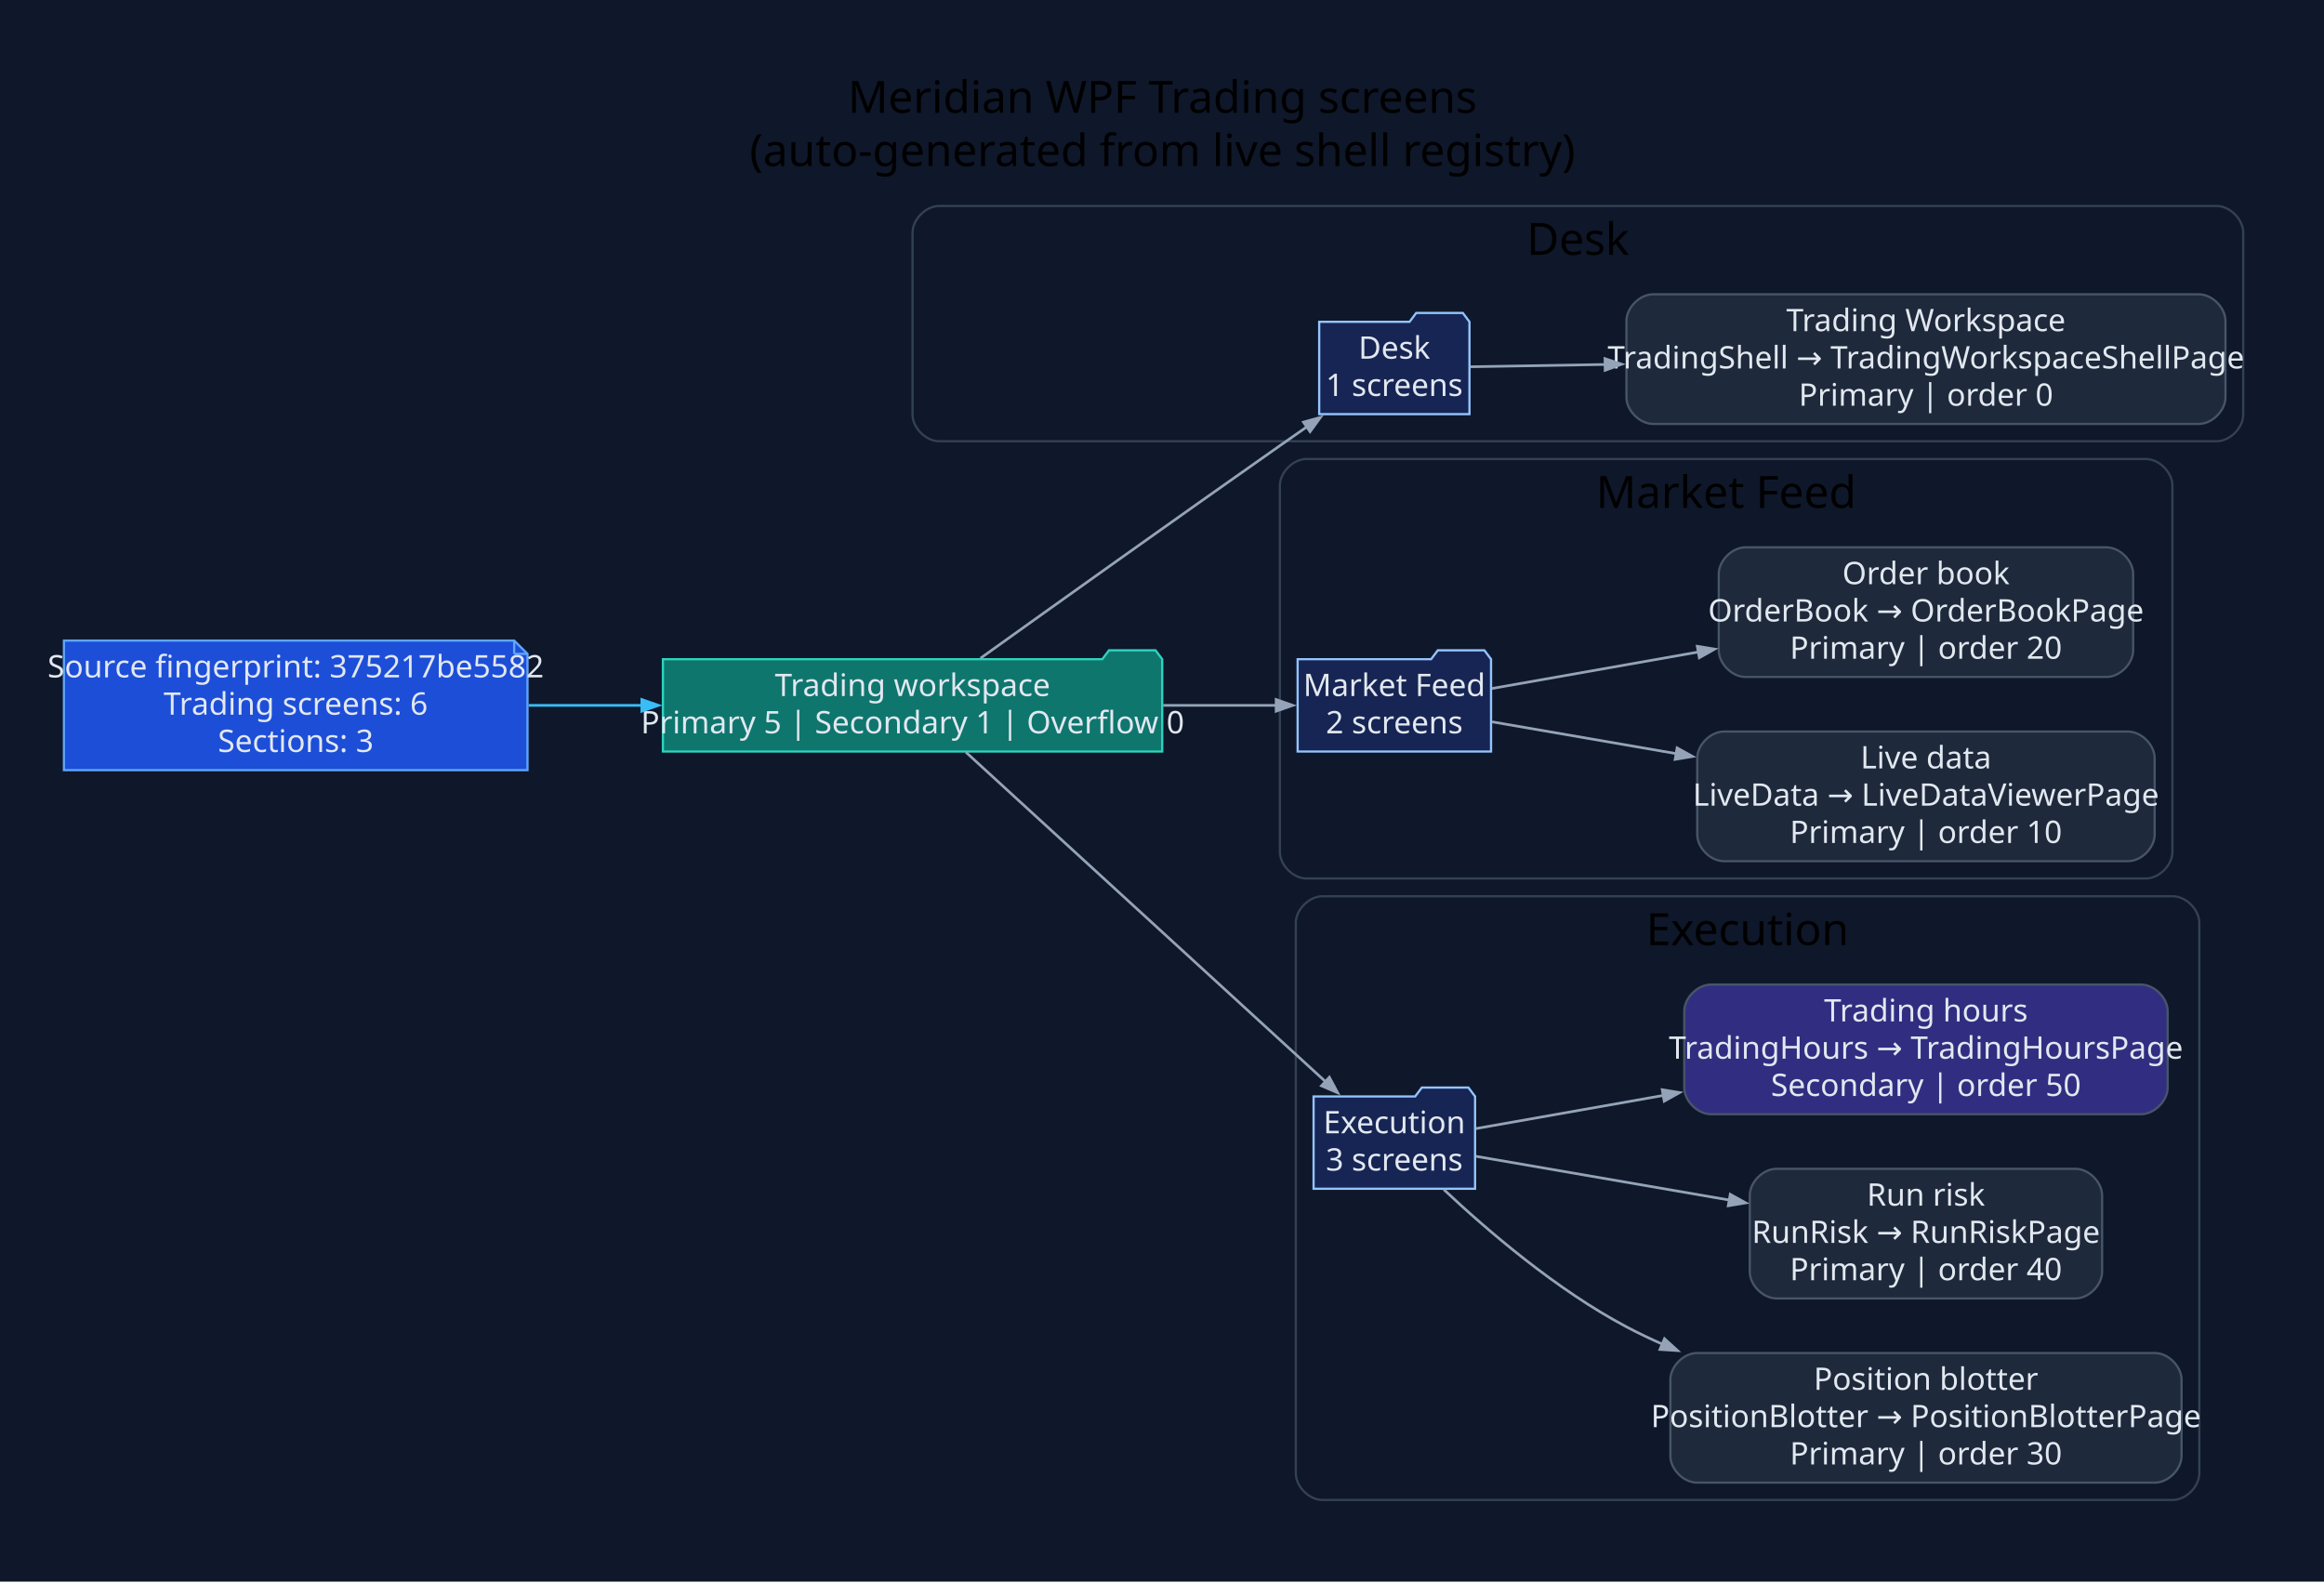
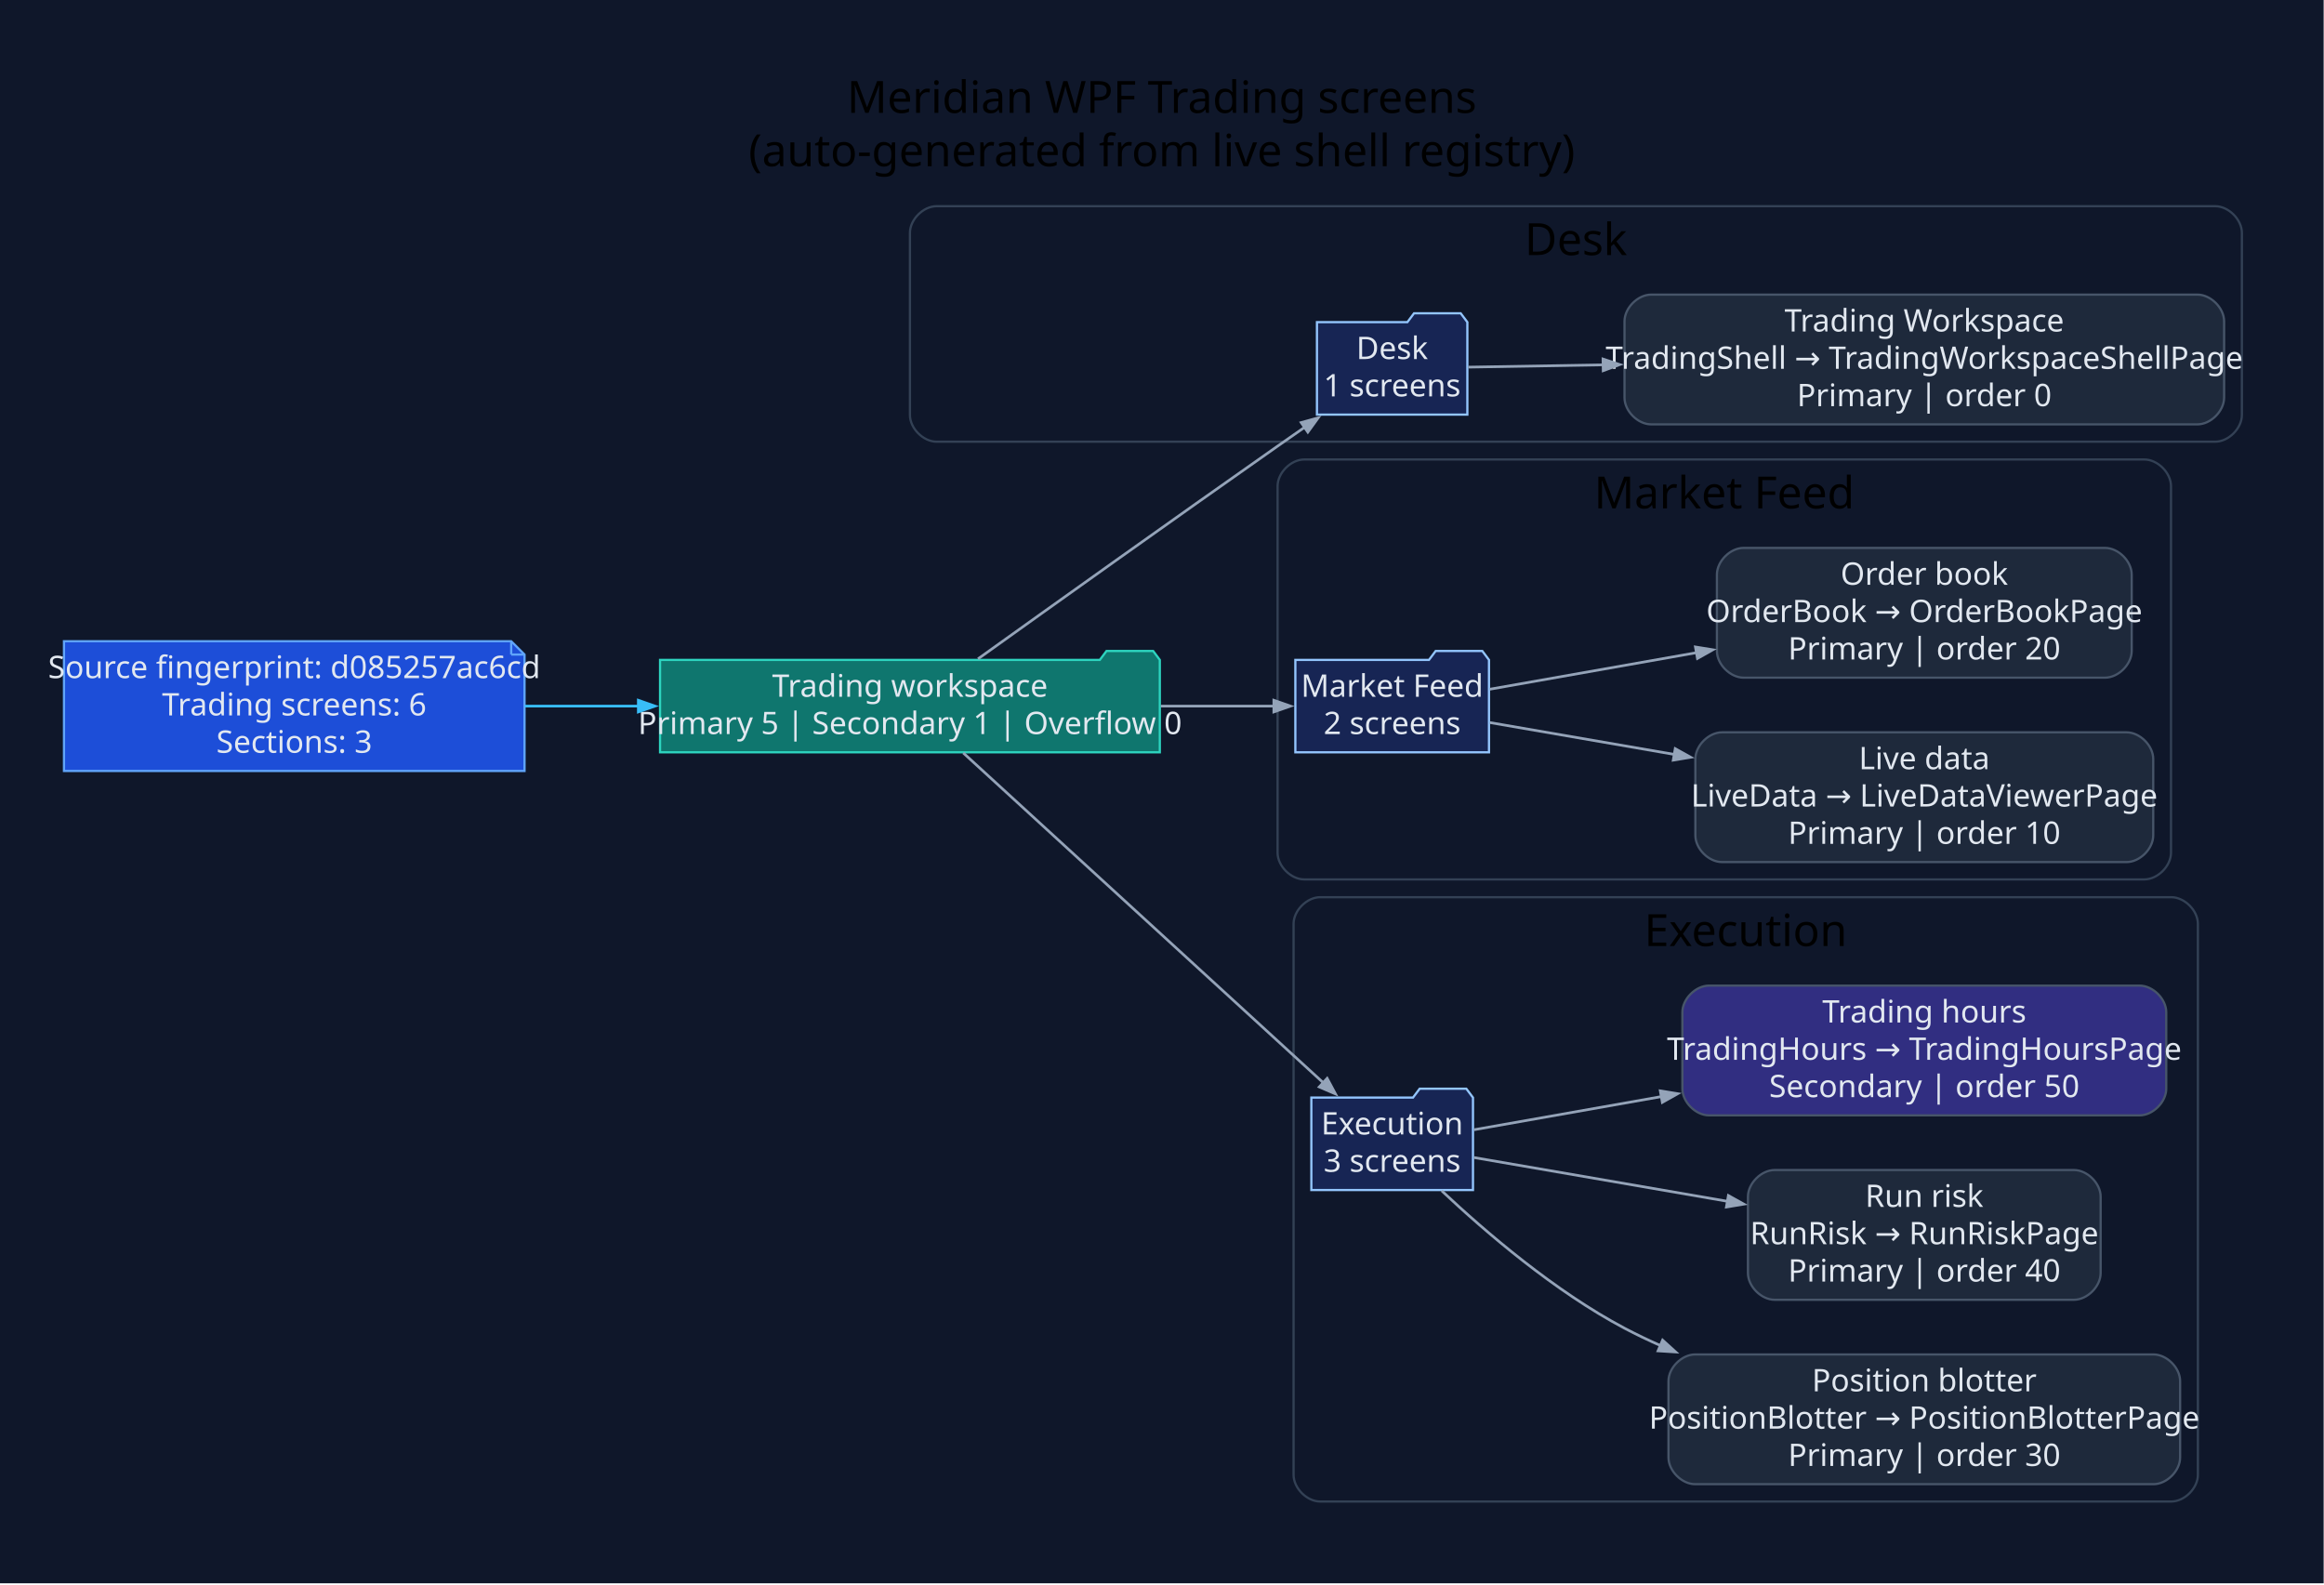
- <svg xmlns="http://www.w3.org/2000/svg" width="1047pt" height="713pt" viewBox="0.00 0.00 1047.00 713.00">
+ <svg xmlns="http://www.w3.org/2000/svg" width="1046pt" height="713pt" viewBox="0.00 0.00 1046.00 713.00">
  <g id="graph0" class="graph" transform="scale(1 1) rotate(0) translate(28.8 683.8)">
-     <polygon fill="#0f172a" stroke="none" points="-28.8,28.8 -28.8,-683.8 1018.61,-683.8 1018.61,28.8 -28.8,28.8" />
-     <text xml:space="preserve" text-anchor="middle" x="494.91" y="-633" font-family="Segoe UI" font-size="20.00">Meridian WPF Trading screens</text>
-     <text xml:space="preserve" text-anchor="middle" x="494.91" y="-609" font-family="Segoe UI" font-size="20.00">(auto-generated from live shell registry)</text>
+     <polygon fill="#0f172a" stroke="none" points="-28.8,28.8 -28.8,-683.8 1017.04,-683.8 1017.04,28.8 -28.8,28.8" />
+     <text xml:space="preserve" text-anchor="middle" x="494.12" y="-633" font-family="Segoe UI" font-size="20.00">Meridian WPF Trading screens</text>
+     <text xml:space="preserve" text-anchor="middle" x="494.12" y="-609" font-family="Segoe UI" font-size="20.00">(auto-generated from live shell registry)</text>
    <g id="clust1" class="cluster">
-       <path fill="#0f172a" stroke="#334155" d="M394.32,-485C394.32,-485 969.81,-485 969.81,-485 975.81,-485 981.81,-491 981.81,-497 981.81,-497 981.81,-579 981.81,-579 981.81,-585 975.81,-591 969.81,-591 969.81,-591 394.32,-591 394.32,-591 388.32,-591 382.32,-585 382.32,-579 382.32,-579 382.32,-497 382.32,-497 382.32,-491 388.32,-485 394.32,-485" />
-       <text xml:space="preserve" text-anchor="middle" x="682.07" y="-569" font-family="Segoe UI" font-size="20.00">Desk</text>
+       <path fill="#0f172a" stroke="#334155" d="M392.75,-485C392.75,-485 968.24,-485 968.24,-485 974.24,-485 980.24,-491 980.24,-497 980.24,-497 980.24,-579 980.24,-579 980.24,-585 974.24,-591 968.24,-591 968.24,-591 392.75,-591 392.75,-591 386.75,-591 380.75,-585 380.75,-579 380.75,-579 380.75,-497 380.75,-497 380.75,-491 386.75,-485 392.75,-485" />
+       <text xml:space="preserve" text-anchor="middle" x="680.49" y="-569" font-family="Segoe UI" font-size="20.00">Desk</text>
    </g>
    <g id="clust2" class="cluster">
-       <path fill="#0f172a" stroke="#334155" d="M559.8,-288C559.8,-288 937.91,-288 937.91,-288 943.91,-288 949.91,-294 949.91,-300 949.91,-300 949.91,-465 949.91,-465 949.91,-471 943.91,-477 937.91,-477 937.91,-477 559.8,-477 559.8,-477 553.8,-477 547.8,-471 547.8,-465 547.8,-465 547.8,-300 547.8,-300 547.8,-294 553.8,-288 559.8,-288" />
-       <text xml:space="preserve" text-anchor="middle" x="748.85" y="-455" font-family="Segoe UI" font-size="20.00">Market Feed</text>
+       <path fill="#0f172a" stroke="#334155" d="M558.22,-288C558.22,-288 936.34,-288 936.34,-288 942.34,-288 948.34,-294 948.34,-300 948.34,-300 948.34,-465 948.34,-465 948.34,-471 942.34,-477 936.34,-477 936.34,-477 558.22,-477 558.22,-477 552.22,-477 546.22,-471 546.22,-465 546.22,-465 546.22,-300 546.22,-300 546.22,-294 552.22,-288 558.22,-288" />
+       <text xml:space="preserve" text-anchor="middle" x="747.28" y="-455" font-family="Segoe UI" font-size="20.00">Market Feed</text>
    </g>
    <g id="clust3" class="cluster">
-       <path fill="#0f172a" stroke="#334155" d="M566.99,-8C566.99,-8 950.02,-8 950.02,-8 956.02,-8 962.02,-14 962.02,-20 962.02,-20 962.02,-268 962.02,-268 962.02,-274 956.02,-280 950.02,-280 950.02,-280 566.99,-280 566.99,-280 560.99,-280 554.99,-274 554.99,-268 554.99,-268 554.99,-20 554.99,-20 554.99,-14 560.99,-8 566.99,-8" />
-       <text xml:space="preserve" text-anchor="middle" x="758.5" y="-258" font-family="Segoe UI" font-size="20.00">Execution</text>
+       <path fill="#0f172a" stroke="#334155" d="M565.42,-8C565.42,-8 948.44,-8 948.44,-8 954.44,-8 960.44,-14 960.44,-20 960.44,-20 960.44,-268 960.44,-268 960.44,-274 954.44,-280 948.44,-280 948.44,-280 565.42,-280 565.42,-280 559.42,-280 553.42,-274 553.42,-268 553.42,-268 553.42,-20 553.42,-20 553.42,-14 559.42,-8 565.42,-8" />
+       <text xml:space="preserve" text-anchor="middle" x="756.93" y="-258" font-family="Segoe UI" font-size="20.00">Execution</text>
    </g>
    <g id="node1" class="node">
-       <polygon fill="#1d4ed8" stroke="#60a5fa" points="202.85,-395.2 0,-395.2 0,-336.8 208.85,-336.8 208.85,-389.2 202.85,-395.2" />
-       <polyline fill="none" stroke="#60a5fa" points="202.85,-395.2 202.85,-389.2" />
-       <polyline fill="none" stroke="#60a5fa" points="208.85,-389.2 202.85,-389.2" />
-       <text xml:space="preserve" text-anchor="middle" x="104.42" y="-378.6" font-family="Segoe UI" font-size="14.00" fill="#e2e8f0">Source fingerprint: 375217be5582</text>
-       <text xml:space="preserve" text-anchor="middle" x="104.42" y="-361.8" font-family="Segoe UI" font-size="14.00" fill="#e2e8f0">Trading screens: 6</text>
-       <text xml:space="preserve" text-anchor="middle" x="104.42" y="-345" font-family="Segoe UI" font-size="14.00" fill="#e2e8f0">Sections: 3</text>
+       <polygon fill="#1d4ed8" stroke="#60a5fa" points="201.28,-395.2 0,-395.2 0,-336.8 207.28,-336.8 207.28,-389.2 201.28,-395.2" />
+       <polyline fill="none" stroke="#60a5fa" points="201.28,-395.2 201.28,-389.2" />
+       <polyline fill="none" stroke="#60a5fa" points="207.28,-389.2 201.28,-389.2" />
+       <text xml:space="preserve" text-anchor="middle" x="103.64" y="-378.6" font-family="Segoe UI" font-size="14.00" fill="#e2e8f0">Source fingerprint: d085257ac6cd</text>
+       <text xml:space="preserve" text-anchor="middle" x="103.64" y="-361.8" font-family="Segoe UI" font-size="14.00" fill="#e2e8f0">Trading screens: 6</text>
+       <text xml:space="preserve" text-anchor="middle" x="103.64" y="-345" font-family="Segoe UI" font-size="14.00" fill="#e2e8f0">Sections: 3</text>
    </g>
    <g id="node2" class="node">
-       <polygon fill="#0f766e" stroke="#2dd4bf" points="494.8,-386.8 491.8,-390.8 470.8,-390.8 467.8,-386.8 269.85,-386.8 269.85,-345.2 494.8,-345.2 494.8,-386.8" />
-       <text xml:space="preserve" text-anchor="middle" x="382.32" y="-370.2" font-family="Segoe UI" font-size="14.00" fill="#e2e8f0">Trading workspace</text>
-       <text xml:space="preserve" text-anchor="middle" x="382.32" y="-353.4" font-family="Segoe UI" font-size="14.00" fill="#e2e8f0">Primary 5 | Secondary 1 | Overflow 0</text>
+       <polygon fill="#0f766e" stroke="#2dd4bf" points="493.22,-386.8 490.22,-390.8 469.22,-390.8 466.22,-386.8 268.28,-386.8 268.28,-345.2 493.22,-345.2 493.22,-386.8" />
+       <text xml:space="preserve" text-anchor="middle" x="380.75" y="-370.2" font-family="Segoe UI" font-size="14.00" fill="#e2e8f0">Trading workspace</text>
+       <text xml:space="preserve" text-anchor="middle" x="380.75" y="-353.4" font-family="Segoe UI" font-size="14.00" fill="#e2e8f0">Primary 5 | Secondary 1 | Overflow 0</text>
    </g>
    <g id="edge1" class="edge">
-       <path fill="none" stroke="#38bdf8" stroke-width="1.2" d="M209.34,-366C226.12,-366 243.61,-366 260.75,-366" />
-       <polygon fill="#38bdf8" stroke="#38bdf8" stroke-width="1.2" points="260.35,-368.63 267.85,-366 260.35,-363.38 260.35,-368.63" />
+       <path fill="none" stroke="#38bdf8" stroke-width="1.2" d="M207.47,-366C224.24,-366 241.74,-366 258.89,-366" />
+       <polygon fill="#38bdf8" stroke="#38bdf8" stroke-width="1.2" points="258.5,-368.63 266,-366 258.5,-363.38 258.5,-368.63" />
    </g>
    <g id="node3" class="node">
-       <polygon fill="#172554" stroke="#93c5fd" points="633.22,-538.8 630.22,-542.8 609.22,-542.8 606.22,-538.8 565.52,-538.8 565.52,-497.2 633.22,-497.2 633.22,-538.8" />
-       <text xml:space="preserve" text-anchor="middle" x="599.37" y="-522.2" font-family="Segoe UI" font-size="14.00" fill="#e2e8f0">Desk</text>
-       <text xml:space="preserve" text-anchor="middle" x="599.37" y="-505.4" font-family="Segoe UI" font-size="14.00" fill="#e2e8f0">1 screens</text>
+       <polygon fill="#172554" stroke="#93c5fd" points="631.64,-538.8 628.64,-542.8 607.64,-542.8 604.64,-538.8 563.94,-538.8 563.94,-497.2 631.64,-497.2 631.64,-538.8" />
+       <text xml:space="preserve" text-anchor="middle" x="597.79" y="-522.2" font-family="Segoe UI" font-size="14.00" fill="#e2e8f0">Desk</text>
+       <text xml:space="preserve" text-anchor="middle" x="597.79" y="-505.4" font-family="Segoe UI" font-size="14.00" fill="#e2e8f0">1 screens</text>
    </g>
    <g id="edge2" class="edge">
-       <path fill="none" stroke="#94a3b8" stroke-width="1.2" d="M412.95,-387.25C445.82,-410.78 500.47,-449.79 547.8,-483 551.78,-485.8 555.96,-488.71 560.12,-491.61" />
-       <polygon fill="#94a3b8" stroke="#94a3b8" stroke-width="1.2" points="558.42,-493.62 566.08,-495.74 561.41,-489.31 558.42,-493.62" />
+       <path fill="none" stroke="#94a3b8" stroke-width="1.2" d="M411.38,-387.25C444.25,-410.78 498.89,-449.79 546.22,-483 550.21,-485.8 554.38,-488.71 558.55,-491.61" />
+       <polygon fill="#94a3b8" stroke="#94a3b8" stroke-width="1.2" points="556.85,-493.62 564.5,-495.74 559.84,-489.31 556.85,-493.62" />
    </g>
    <g id="node5" class="node">
-       <polygon fill="#172554" stroke="#93c5fd" points="642.94,-386.8 639.94,-390.8 618.94,-390.8 615.94,-386.8 555.8,-386.8 555.8,-345.2 642.94,-345.2 642.94,-386.8" />
-       <text xml:space="preserve" text-anchor="middle" x="599.37" y="-370.2" font-family="Segoe UI" font-size="14.00" fill="#e2e8f0">Market Feed</text>
-       <text xml:space="preserve" text-anchor="middle" x="599.37" y="-353.4" font-family="Segoe UI" font-size="14.00" fill="#e2e8f0">2 screens</text>
+       <polygon fill="#172554" stroke="#93c5fd" points="641.37,-386.8 638.37,-390.8 617.37,-390.8 614.37,-386.8 554.22,-386.8 554.22,-345.2 641.37,-345.2 641.37,-386.8" />
+       <text xml:space="preserve" text-anchor="middle" x="597.79" y="-370.2" font-family="Segoe UI" font-size="14.00" fill="#e2e8f0">Market Feed</text>
+       <text xml:space="preserve" text-anchor="middle" x="597.79" y="-353.4" font-family="Segoe UI" font-size="14.00" fill="#e2e8f0">2 screens</text>
    </g>
    <g id="edge4" class="edge">
-       <path fill="none" stroke="#94a3b8" stroke-width="1.2" d="M495.25,-366C513.17,-366 530.92,-366 546.52,-366" />
-       <polygon fill="#94a3b8" stroke="#94a3b8" stroke-width="1.2" points="546.12,-368.63 553.62,-366 546.12,-363.38 546.12,-368.63" />
+       <path fill="none" stroke="#94a3b8" stroke-width="1.2" d="M493.68,-366C511.6,-366 529.35,-366 544.94,-366" />
+       <polygon fill="#94a3b8" stroke="#94a3b8" stroke-width="1.2" points="544.54,-368.63 552.04,-366 544.54,-363.38 544.54,-368.63" />
    </g>
    <g id="node8" class="node">
-       <polygon fill="#172554" stroke="#93c5fd" points="635.75,-189.8 632.75,-193.8 611.75,-193.8 608.75,-189.8 562.99,-189.8 562.99,-148.2 635.75,-148.2 635.75,-189.8" />
-       <text xml:space="preserve" text-anchor="middle" x="599.37" y="-173.2" font-family="Segoe UI" font-size="14.00" fill="#e2e8f0">Execution</text>
-       <text xml:space="preserve" text-anchor="middle" x="599.37" y="-156.4" font-family="Segoe UI" font-size="14.00" fill="#e2e8f0">3 screens</text>
+       <polygon fill="#172554" stroke="#93c5fd" points="634.17,-189.8 631.17,-193.8 610.17,-193.8 607.17,-189.8 561.42,-189.8 561.42,-148.2 634.17,-148.2 634.17,-189.8" />
+       <text xml:space="preserve" text-anchor="middle" x="597.79" y="-173.2" font-family="Segoe UI" font-size="14.00" fill="#e2e8f0">Execution</text>
+       <text xml:space="preserve" text-anchor="middle" x="597.79" y="-156.4" font-family="Segoe UI" font-size="14.00" fill="#e2e8f0">3 screens</text>
    </g>
    <g id="edge7" class="edge">
-       <path fill="none" stroke="#94a3b8" stroke-width="1.2" d="M406.34,-344.92C445.52,-309.02 525.16,-236.06 568.55,-196.31" />
-       <polygon fill="#94a3b8" stroke="#94a3b8" stroke-width="1.2" points="570.1,-198.46 573.85,-191.46 566.55,-194.59 570.1,-198.46" />
+       <path fill="none" stroke="#94a3b8" stroke-width="1.2" d="M404.76,-344.92C443.95,-309.02 523.59,-236.06 566.98,-196.31" />
+       <polygon fill="#94a3b8" stroke="#94a3b8" stroke-width="1.2" points="568.53,-198.46 572.28,-191.46 564.98,-194.59 568.53,-198.46" />
    </g>
    <g id="node4" class="node">
-       <path fill="#1e293b" stroke="#475569" d="M961.81,-551.2C961.81,-551.2 715.94,-551.2 715.94,-551.2 709.94,-551.2 703.94,-545.2 703.94,-539.2 703.94,-539.2 703.94,-504.8 703.94,-504.8 703.94,-498.8 709.94,-492.8 715.94,-492.8 715.94,-492.8 961.81,-492.8 961.81,-492.8 967.81,-492.8 973.81,-498.8 973.81,-504.8 973.81,-504.8 973.81,-539.2 973.81,-539.2 973.81,-545.2 967.81,-551.2 961.81,-551.2" />
-       <text xml:space="preserve" text-anchor="middle" x="838.87" y="-534.6" font-family="Segoe UI" font-size="14.00" fill="#e2e8f0">Trading Workspace</text>
-       <text xml:space="preserve" text-anchor="middle" x="838.87" y="-517.8" font-family="Segoe UI" font-size="14.00" fill="#e2e8f0">TradingShell → TradingWorkspaceShellPage</text>
-       <text xml:space="preserve" text-anchor="middle" x="838.87" y="-501" font-family="Segoe UI" font-size="14.00" fill="#e2e8f0">Primary | order 0</text>
+       <path fill="#1e293b" stroke="#475569" d="M960.24,-551.2C960.24,-551.2 714.37,-551.2 714.37,-551.2 708.37,-551.2 702.37,-545.2 702.37,-539.2 702.37,-539.2 702.37,-504.8 702.37,-504.8 702.37,-498.8 708.37,-492.8 714.37,-492.8 714.37,-492.8 960.24,-492.8 960.24,-492.8 966.24,-492.8 972.24,-498.8 972.24,-504.8 972.24,-504.8 972.24,-539.2 972.24,-539.2 972.24,-545.2 966.24,-551.2 960.24,-551.2" />
+       <text xml:space="preserve" text-anchor="middle" x="837.3" y="-534.6" font-family="Segoe UI" font-size="14.00" fill="#e2e8f0">Trading Workspace</text>
+       <text xml:space="preserve" text-anchor="middle" x="837.3" y="-517.8" font-family="Segoe UI" font-size="14.00" fill="#e2e8f0">TradingShell → TradingWorkspaceShellPage</text>
+       <text xml:space="preserve" text-anchor="middle" x="837.3" y="-501" font-family="Segoe UI" font-size="14.00" fill="#e2e8f0">Primary | order 0</text>
    </g>
    <g id="edge3" class="edge">
-       <path fill="none" stroke="#94a3b8" stroke-width="1.2" d="M633.64,-518.56C650.32,-518.84 671.79,-519.2 694.51,-519.59" />
-       <polygon fill="#94a3b8" stroke="#94a3b8" stroke-width="1.2" points="694.26,-522.21 701.8,-519.71 694.35,-516.96 694.26,-522.21" />
+       <path fill="none" stroke="#94a3b8" stroke-width="1.2" d="M632.07,-518.56C648.75,-518.84 670.22,-519.2 692.94,-519.59" />
+       <polygon fill="#94a3b8" stroke="#94a3b8" stroke-width="1.2" points="692.69,-522.21 700.23,-519.71 692.78,-516.96 692.69,-522.21" />
    </g>
    <g id="node6" class="node">
-       <path fill="#1e293b" stroke="#475569" d="M929.91,-354.2C929.91,-354.2 747.83,-354.2 747.83,-354.2 741.83,-354.2 735.83,-348.2 735.83,-342.2 735.83,-342.2 735.83,-307.8 735.83,-307.8 735.83,-301.8 741.83,-295.8 747.83,-295.8 747.83,-295.8 929.91,-295.8 929.91,-295.8 935.91,-295.8 941.91,-301.8 941.91,-307.8 941.91,-307.8 941.91,-342.2 941.91,-342.2 941.91,-348.2 935.91,-354.2 929.91,-354.2" />
-       <text xml:space="preserve" text-anchor="middle" x="838.87" y="-337.6" font-family="Segoe UI" font-size="14.00" fill="#e2e8f0">Live data</text>
-       <text xml:space="preserve" text-anchor="middle" x="838.87" y="-320.8" font-family="Segoe UI" font-size="14.00" fill="#e2e8f0">LiveData → LiveDataViewerPage</text>
-       <text xml:space="preserve" text-anchor="middle" x="838.87" y="-304" font-family="Segoe UI" font-size="14.00" fill="#e2e8f0">Primary | order 10</text>
+       <path fill="#1e293b" stroke="#475569" d="M928.34,-354.2C928.34,-354.2 746.26,-354.2 746.26,-354.2 740.26,-354.2 734.26,-348.2 734.26,-342.2 734.26,-342.2 734.26,-307.8 734.26,-307.8 734.26,-301.8 740.26,-295.8 746.26,-295.8 746.26,-295.8 928.34,-295.8 928.34,-295.8 934.34,-295.8 940.34,-301.8 940.34,-307.8 940.34,-307.8 940.34,-342.2 940.34,-342.2 940.34,-348.2 934.34,-354.2 928.34,-354.2" />
+       <text xml:space="preserve" text-anchor="middle" x="837.3" y="-337.6" font-family="Segoe UI" font-size="14.00" fill="#e2e8f0">Live data</text>
+       <text xml:space="preserve" text-anchor="middle" x="837.3" y="-320.8" font-family="Segoe UI" font-size="14.00" fill="#e2e8f0">LiveData → LiveDataViewerPage</text>
+       <text xml:space="preserve" text-anchor="middle" x="837.3" y="-304" font-family="Segoe UI" font-size="14.00" fill="#e2e8f0">Primary | order 10</text>
    </g>
    <g id="edge5" class="edge">
-       <path fill="none" stroke="#94a3b8" stroke-width="1.2" d="M643.38,-358.58C666.76,-354.54 696.86,-349.34 726.37,-344.25" />
-       <polygon fill="#94a3b8" stroke="#94a3b8" stroke-width="1.2" points="726.76,-346.84 733.71,-342.98 725.87,-341.67 726.76,-346.84" />
+       <path fill="none" stroke="#94a3b8" stroke-width="1.2" d="M641.81,-358.58C665.19,-354.54 695.29,-349.34 724.8,-344.25" />
+       <polygon fill="#94a3b8" stroke="#94a3b8" stroke-width="1.2" points="725.19,-346.84 732.14,-342.98 724.3,-341.67 725.19,-346.84" />
    </g>
    <g id="node7" class="node">
-       <path fill="#1e293b" stroke="#475569" d="M920.22,-437.2C920.22,-437.2 757.53,-437.2 757.53,-437.2 751.53,-437.2 745.53,-431.2 745.53,-425.2 745.53,-425.2 745.53,-390.8 745.53,-390.8 745.53,-384.8 751.53,-378.8 757.53,-378.8 757.53,-378.8 920.22,-378.8 920.22,-378.8 926.22,-378.8 932.22,-384.8 932.22,-390.8 932.22,-390.8 932.22,-425.2 932.22,-425.2 932.22,-431.2 926.22,-437.2 920.22,-437.2" />
-       <text xml:space="preserve" text-anchor="middle" x="838.87" y="-420.6" font-family="Segoe UI" font-size="14.00" fill="#e2e8f0">Order book</text>
-       <text xml:space="preserve" text-anchor="middle" x="838.87" y="-403.8" font-family="Segoe UI" font-size="14.00" fill="#e2e8f0">OrderBook → OrderBookPage</text>
-       <text xml:space="preserve" text-anchor="middle" x="838.87" y="-387" font-family="Segoe UI" font-size="14.00" fill="#e2e8f0">Primary | order 20</text>
+       <path fill="#1e293b" stroke="#475569" d="M918.65,-437.2C918.65,-437.2 755.96,-437.2 755.96,-437.2 749.96,-437.2 743.96,-431.2 743.96,-425.2 743.96,-425.2 743.96,-390.8 743.96,-390.8 743.96,-384.8 749.96,-378.8 755.96,-378.8 755.96,-378.8 918.65,-378.8 918.65,-378.8 924.65,-378.8 930.65,-384.8 930.65,-390.8 930.65,-390.8 930.65,-425.2 930.65,-425.2 930.65,-431.2 924.65,-437.2 918.65,-437.2" />
+       <text xml:space="preserve" text-anchor="middle" x="837.3" y="-420.6" font-family="Segoe UI" font-size="14.00" fill="#e2e8f0">Order book</text>
+       <text xml:space="preserve" text-anchor="middle" x="837.3" y="-403.8" font-family="Segoe UI" font-size="14.00" fill="#e2e8f0">OrderBook → OrderBookPage</text>
+       <text xml:space="preserve" text-anchor="middle" x="837.3" y="-387" font-family="Segoe UI" font-size="14.00" fill="#e2e8f0">Primary | order 20</text>
    </g>
    <g id="edge6" class="edge">
-       <path fill="none" stroke="#94a3b8" stroke-width="1.2" d="M643.38,-373.61C669.4,-378.21 703.76,-384.28 736.35,-390.05" />
-       <polygon fill="#94a3b8" stroke="#94a3b8" stroke-width="1.2" points="735.85,-392.62 743.7,-391.35 736.77,-387.46 735.85,-392.62" />
+       <path fill="none" stroke="#94a3b8" stroke-width="1.2" d="M641.81,-373.61C667.83,-378.21 702.19,-384.28 734.78,-390.05" />
+       <polygon fill="#94a3b8" stroke="#94a3b8" stroke-width="1.2" points="734.28,-392.62 742.12,-391.35 735.2,-387.46 734.28,-392.62" />
    </g>
    <g id="node9" class="node">
-       <path fill="#1e293b" stroke="#475569" d="M942.02,-74.2C942.02,-74.2 735.73,-74.2 735.73,-74.2 729.73,-74.2 723.73,-68.2 723.73,-62.2 723.73,-62.2 723.73,-27.8 723.73,-27.8 723.73,-21.8 729.73,-15.8 735.73,-15.8 735.73,-15.8 942.02,-15.8 942.02,-15.8 948.02,-15.8 954.02,-21.8 954.02,-27.8 954.02,-27.8 954.02,-62.2 954.02,-62.2 954.02,-68.2 948.02,-74.2 942.02,-74.2" />
-       <text xml:space="preserve" text-anchor="middle" x="838.87" y="-57.6" font-family="Segoe UI" font-size="14.00" fill="#e2e8f0">Position blotter</text>
-       <text xml:space="preserve" text-anchor="middle" x="838.87" y="-40.8" font-family="Segoe UI" font-size="14.00" fill="#e2e8f0">PositionBlotter → PositionBlotterPage</text>
-       <text xml:space="preserve" text-anchor="middle" x="838.87" y="-24" font-family="Segoe UI" font-size="14.00" fill="#e2e8f0">Primary | order 30</text>
+       <path fill="#1e293b" stroke="#475569" d="M940.44,-74.2C940.44,-74.2 734.16,-74.2 734.16,-74.2 728.16,-74.2 722.16,-68.2 722.16,-62.2 722.16,-62.2 722.16,-27.8 722.16,-27.8 722.16,-21.8 728.16,-15.8 734.16,-15.8 734.16,-15.8 940.44,-15.8 940.44,-15.8 946.44,-15.8 952.44,-21.8 952.44,-27.8 952.44,-27.8 952.44,-62.2 952.44,-62.2 952.44,-68.2 946.44,-74.2 940.44,-74.2" />
+       <text xml:space="preserve" text-anchor="middle" x="837.3" y="-57.6" font-family="Segoe UI" font-size="14.00" fill="#e2e8f0">Position blotter</text>
+       <text xml:space="preserve" text-anchor="middle" x="837.3" y="-40.8" font-family="Segoe UI" font-size="14.00" fill="#e2e8f0">PositionBlotter → PositionBlotterPage</text>
+       <text xml:space="preserve" text-anchor="middle" x="837.3" y="-24" font-family="Segoe UI" font-size="14.00" fill="#e2e8f0">Primary | order 30</text>
    </g>
    <g id="edge8" class="edge">
-       <path fill="none" stroke="#94a3b8" stroke-width="1.2" d="M621.65,-147.87C641.46,-129.25 672.57,-102.59 703.94,-86 709.21,-83.21 714.7,-80.58 720.32,-78.11" />
-       <polygon fill="#94a3b8" stroke="#94a3b8" stroke-width="1.2" points="721.08,-80.64 726.96,-75.3 719.03,-75.8 721.08,-80.64" />
+       <path fill="none" stroke="#94a3b8" stroke-width="1.2" d="M620.08,-147.87C639.89,-129.25 670.99,-102.59 702.37,-86 707.64,-83.21 713.13,-80.58 718.75,-78.11" />
+       <polygon fill="#94a3b8" stroke="#94a3b8" stroke-width="1.2" points="719.51,-80.64 725.39,-75.3 717.46,-75.8 719.51,-80.64" />
    </g>
    <g id="node10" class="node">
-       <path fill="#1e293b" stroke="#475569" d="M906.24,-157.2C906.24,-157.2 771.5,-157.2 771.5,-157.2 765.5,-157.2 759.5,-151.2 759.5,-145.2 759.5,-145.2 759.5,-110.8 759.5,-110.8 759.5,-104.8 765.5,-98.8 771.5,-98.8 771.5,-98.8 906.24,-98.8 906.24,-98.8 912.24,-98.8 918.24,-104.8 918.24,-110.8 918.24,-110.8 918.24,-145.2 918.24,-145.2 918.24,-151.2 912.24,-157.2 906.24,-157.2" />
-       <text xml:space="preserve" text-anchor="middle" x="838.87" y="-140.6" font-family="Segoe UI" font-size="14.00" fill="#e2e8f0">Run risk</text>
-       <text xml:space="preserve" text-anchor="middle" x="838.87" y="-123.8" font-family="Segoe UI" font-size="14.00" fill="#e2e8f0">RunRisk → RunRiskPage</text>
-       <text xml:space="preserve" text-anchor="middle" x="838.87" y="-107" font-family="Segoe UI" font-size="14.00" fill="#e2e8f0">Primary | order 40</text>
+       <path fill="#1e293b" stroke="#475569" d="M904.67,-157.2C904.67,-157.2 769.93,-157.2 769.93,-157.2 763.93,-157.2 757.93,-151.2 757.93,-145.2 757.93,-145.2 757.93,-110.8 757.93,-110.8 757.93,-104.8 763.93,-98.8 769.93,-98.8 769.93,-98.8 904.67,-98.8 904.67,-98.8 910.67,-98.8 916.67,-104.8 916.67,-110.8 916.67,-110.8 916.67,-145.2 916.67,-145.2 916.67,-151.2 910.67,-157.2 904.67,-157.2" />
+       <text xml:space="preserve" text-anchor="middle" x="837.3" y="-140.6" font-family="Segoe UI" font-size="14.00" fill="#e2e8f0">Run risk</text>
+       <text xml:space="preserve" text-anchor="middle" x="837.3" y="-123.8" font-family="Segoe UI" font-size="14.00" fill="#e2e8f0">RunRisk → RunRiskPage</text>
+       <text xml:space="preserve" text-anchor="middle" x="837.3" y="-107" font-family="Segoe UI" font-size="14.00" fill="#e2e8f0">Primary | order 40</text>
    </g>
    <g id="edge9" class="edge">
-       <path fill="none" stroke="#94a3b8" stroke-width="1.2" d="M636.18,-162.82C666.42,-157.6 710.99,-149.9 750.55,-143.07" />
-       <polygon fill="#94a3b8" stroke="#94a3b8" stroke-width="1.2" points="750.7,-145.71 757.64,-141.85 749.8,-140.54 750.7,-145.71" />
+       <path fill="none" stroke="#94a3b8" stroke-width="1.2" d="M634.61,-162.82C664.85,-157.6 709.42,-149.9 748.98,-143.07" />
+       <polygon fill="#94a3b8" stroke="#94a3b8" stroke-width="1.2" points="749.12,-145.71 756.07,-141.85 748.23,-140.54 749.12,-145.71" />
    </g>
    <g id="node11" class="node">
-       <path fill="#312e81" stroke="#475569" d="M935.77,-240.2C935.77,-240.2 741.98,-240.2 741.98,-240.2 735.98,-240.2 729.98,-234.2 729.98,-228.2 729.98,-228.2 729.98,-193.8 729.98,-193.8 729.98,-187.8 735.98,-181.8 741.98,-181.8 741.98,-181.8 935.77,-181.8 935.77,-181.8 941.77,-181.8 947.77,-187.8 947.77,-193.8 947.77,-193.8 947.77,-228.2 947.77,-228.2 947.77,-234.2 941.77,-240.2 935.77,-240.2" />
-       <text xml:space="preserve" text-anchor="middle" x="838.87" y="-223.6" font-family="Segoe UI" font-size="14.00" fill="#e2e8f0">Trading hours</text>
-       <text xml:space="preserve" text-anchor="middle" x="838.87" y="-206.8" font-family="Segoe UI" font-size="14.00" fill="#e2e8f0">TradingHours → TradingHoursPage</text>
-       <text xml:space="preserve" text-anchor="middle" x="838.87" y="-190" font-family="Segoe UI" font-size="14.00" fill="#e2e8f0">Secondary | order 50</text>
+       <path fill="#312e81" stroke="#475569" d="M934.2,-240.2C934.2,-240.2 740.41,-240.2 740.41,-240.2 734.41,-240.2 728.41,-234.2 728.41,-228.2 728.41,-228.2 728.41,-193.8 728.41,-193.8 728.41,-187.8 734.41,-181.8 740.41,-181.8 740.41,-181.8 934.2,-181.8 934.2,-181.8 940.2,-181.8 946.2,-187.8 946.2,-193.8 946.2,-193.8 946.2,-228.2 946.2,-228.2 946.2,-234.2 940.2,-240.2 934.2,-240.2" />
+       <text xml:space="preserve" text-anchor="middle" x="837.3" y="-223.6" font-family="Segoe UI" font-size="14.00" fill="#e2e8f0">Trading hours</text>
+       <text xml:space="preserve" text-anchor="middle" x="837.3" y="-206.8" font-family="Segoe UI" font-size="14.00" fill="#e2e8f0">TradingHours → TradingHoursPage</text>
+       <text xml:space="preserve" text-anchor="middle" x="837.3" y="-190" font-family="Segoe UI" font-size="14.00" fill="#e2e8f0">Secondary | order 50</text>
    </g>
    <g id="edge10" class="edge">
-       <path fill="none" stroke="#94a3b8" stroke-width="1.2" d="M636.18,-175.33C658.94,-179.36 689.83,-184.82 720.58,-190.26" />
-       <polygon fill="#94a3b8" stroke="#94a3b8" stroke-width="1.2" points="720.05,-192.83 727.89,-191.55 720.96,-187.66 720.05,-192.83" />
+       <path fill="none" stroke="#94a3b8" stroke-width="1.2" d="M634.61,-175.33C657.37,-179.36 688.26,-184.82 719.01,-190.26" />
+       <polygon fill="#94a3b8" stroke="#94a3b8" stroke-width="1.2" points="718.48,-192.83 726.32,-191.55 719.39,-187.66 718.48,-192.83" />
    </g>
  </g>
</svg>
